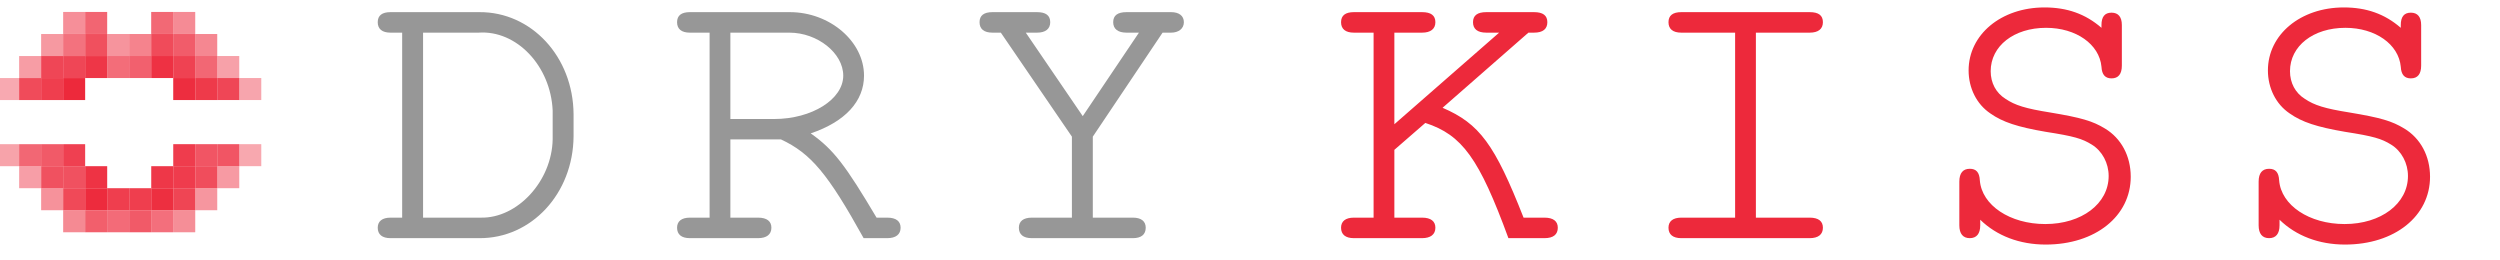
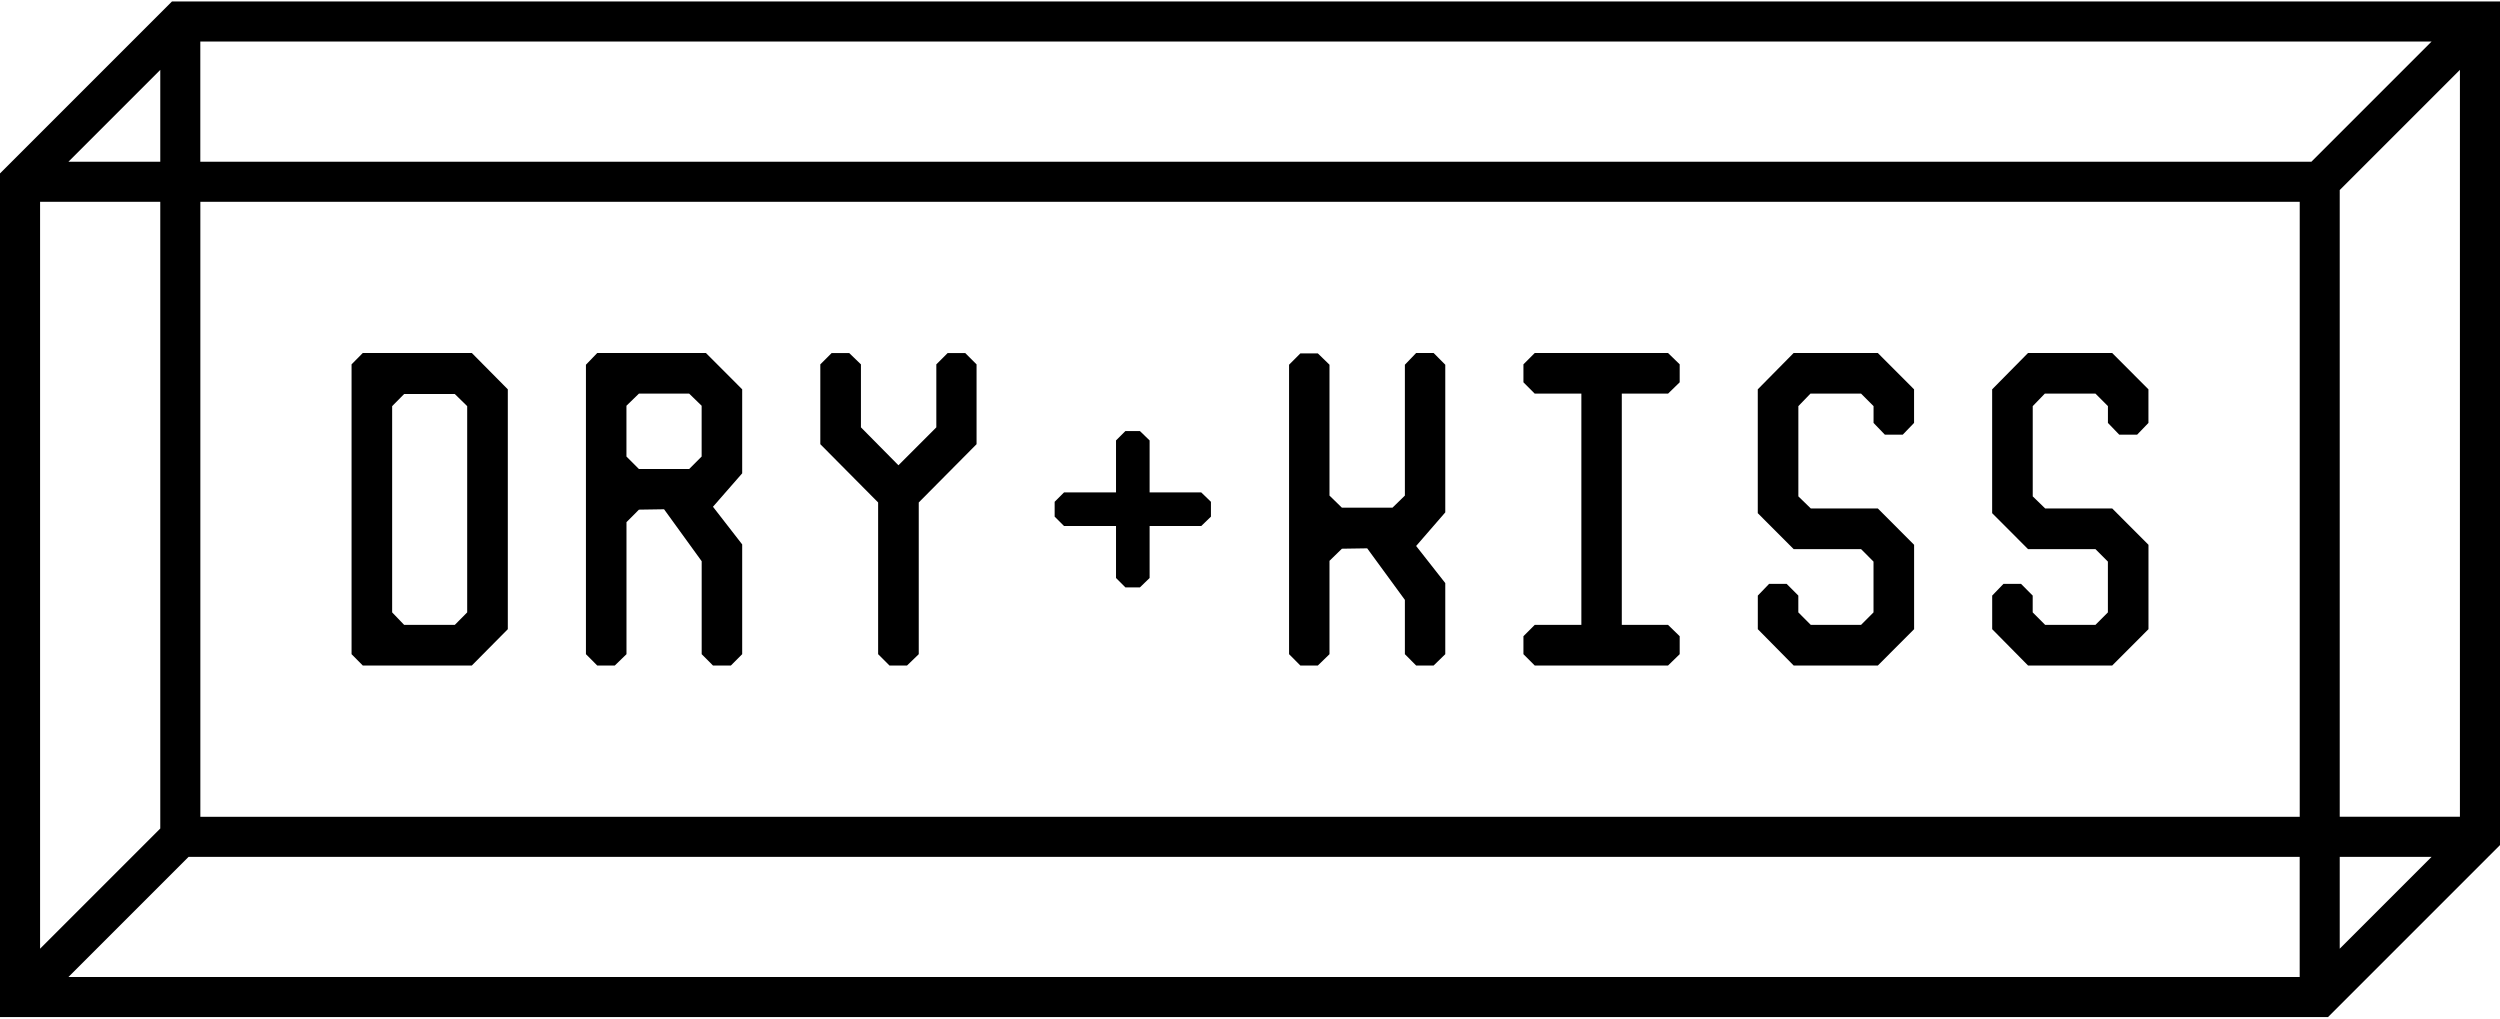
- <svg xmlns="http://www.w3.org/2000/svg" enable-background="new 0 0 299 31" height="31" viewBox="0 0 299 31" width="299">
-   <path d="m43.349-2.188h331.202v61.655h-331.202z" fill="none" />
-   <text fill="#979797" font-family="'Courier'" font-size="48" letter-spacing="7" transform="translate(43.3486 28.4834)">DRY</text>
-   <g fill="#ed293b">
-     <text font-family="'Courier'" font-size="48" letter-spacing="7" transform="translate(158.5625 28.4834)">KISS</text>
-     <path d="m7.555 25.146h2.632v2.634h-2.632z" opacity=".55" />
-     <path d="m10.188 25.148h2.631v2.632h-2.631z" opacity=".75" />
-     <path d="m12.818 25.146h2.633v2.634h-2.633z" opacity=".69" />
-     <path d="m15.451 25.146h2.634v2.634h-2.634z" opacity=".77" />
-     <path d="m18.085 25.148h2.631v2.632h-2.631z" opacity=".67" />
-     <path d="m20.716 25.146h2.634v2.634h-2.634z" opacity=".53" />
-     <path d="m4.922 22.509h2.633v2.634h-2.633z" opacity=".51" />
-     <path d="m7.555 22.509h2.632v2.634h-2.632z" opacity=".85" />
-     <path d="m10.187 22.509h2.633v2.634h-2.633z" opacity=".99" />
-     <path d="m12.818 22.509h2.633v2.634h-2.633z" opacity=".9" />
-     <path d="m15.453 22.509h2.632v2.634h-2.632z" opacity=".9" />
-     <path d="m18.085 22.509h2.631v2.634h-2.631z" opacity=".97" />
-     <path d="m20.718 22.509h2.632v2.632h-2.632z" opacity=".87" />
-     <path d="m23.35 22.509h2.633v2.634h-2.633z" opacity=".49" />
-     <path d="m2.289 19.876h2.633v2.633h-2.633z" opacity=".45" />
-     <path d="m4.924 19.877h2.631v2.632h-2.631z" opacity=".81" />
-     <path d="m7.555 19.876h2.632v2.633h-2.632z" opacity=".81" />
-     <path d="m10.187 19.876h2.633v2.633h-2.633z" opacity=".95" />
-     <path d="m18.088 19.876h2.632v2.632h-2.632z" opacity=".93" />
-     <path d="m20.718 19.874h2.633v2.634h-2.633z" opacity=".91" />
-     <path d="m23.353 19.874h2.632v2.632h-2.632z" opacity=".83" />
-     <path d="m25.982 19.874h2.635v2.634h-2.635z" opacity=".47" />
-     <path d="m-.347 17.244h2.634v2.632h-2.634z" opacity=".43" />
-     <path d="m2.287 17.244h2.632v2.632h-2.632z" opacity=".71" />
-     <path d="m4.919 17.244h2.633v2.632h-2.633z" opacity=".77" />
-     <path d="m7.552 17.244h2.632v2.632h-2.632z" opacity=".89" />
-     <path d="m20.72 17.242h2.631v2.632h-2.631z" opacity=".91" />
-     <path d="m23.351 17.242h2.634v2.632h-2.634z" opacity=".79" />
-     <path d="m25.984 17.242h2.633v2.631h-2.633z" opacity=".79" />
-     <path d="m28.616 17.242h2.633v2.632h-2.633z" opacity=".41" />
-     <path d="m20.716 1.429h2.634v2.633h-2.634z" opacity=".54" />
-     <path d="m18.083 1.429h2.632v2.633h-2.632z" opacity=".7" />
-     <path d="m15.45 6.7h2.633v2.633h-2.633z" opacity=".74" />
-     <path d="m12.818 6.7h2.633v2.633h-2.633z" opacity=".68" />
-     <path d="m10.187 1.429h2.632v2.633h-2.632z" opacity=".72" />
-     <path d="m7.554 1.429h2.633v2.633h-2.633z" opacity=".52" />
-     <path d="m23.348 4.068h2.633v2.633h-2.633z" opacity=".56" />
-     <path d="m20.716 4.068h2.632v2.632h-2.632z" opacity=".76" />
-     <path d="m18.083 4.068h2.633v2.633h-2.633z" opacity=".84" />
-     <path d="m15.45 4.068h2.635v2.633h-2.635z" opacity=".58" />
-     <path d="m12.818 4.068h2.632v2.632h-2.632z" opacity=".5" />
-     <path d="m10.187 4.068h2.632v2.633h-2.632z" opacity=".82" />
-     <path d="m7.554 4.068h2.631v2.633h-2.631z" opacity=".66" />
-     <path d="m4.92 4.068h2.634v2.633h-2.634z" opacity=".48" />
-     <path d="m25.98 6.7h2.634v2.633h-2.634z" opacity=".44" />
-     <path d="m23.348 6.7h2.632v2.633h-2.632z" opacity=".71" />
-     <path d="m20.716 6.7h2.635v2.631h-2.635z" opacity=".88" />
-     <path d="m18.083 6.7h2.633v2.633h-2.633z" opacity=".96" />
-     <path d="m10.184 6.703h2.631v2.632h-2.631z" opacity=".94" />
-     <path d="m7.552 6.703h2.632v2.632h-2.632z" opacity=".86" />
-     <path d="m4.919 6.703h2.631v2.632h-2.631z" opacity=".86" />
-     <path d="m2.287 6.703h2.632v2.632h-2.632z" opacity=".46" />
-     <path d="m28.616 9.333h2.633v2.633h-2.633z" opacity=".42" />
-     <path d="m25.982 9.333h2.634v2.632h-2.634z" opacity=".86" />
-     <path d="m23.351 9.333h2.634v2.633h-2.634z" opacity=".92" />
-     <path d="m20.718 9.333h2.633v2.633h-2.633z" opacity=".98" />
-     <path d="m7.552 9.335h2.632v2.631h-2.632z" />
-     <path d="m4.919 9.335h2.633v2.633h-2.633z" opacity=".9" />
-     <path d="m2.287 9.336h2.632v2.631h-2.632z" opacity=".84" />
-     <path d="m-.347 9.335h2.634v2.633h-2.634z" opacity=".4" />
+ <svg xmlns="http://www.w3.org/2000/svg" fill="none" height="66" viewBox="0 0 64 26" width="162">
+   <g fill="#000">
+     <path clip-rule="evenodd" d="m4.403 0h59.597v21.597l-4.403 4.403h-59.597v-21.597zm57.846 1.026h-57.121v3.077h54.044zm.725.725-3.077 3.077v16.044h3.077zm-.725 20.147h-2.352v2.352zm-3.377 3.077v-3.077h-54.044l-3.077 3.077zm-57.846-.725v-19.121h3.077v16.044zm4.103-3.377h53.744v-15.744h-53.744zm-1.026-16.769v-2.352l-2.352 2.352z" fill-rule="evenodd" />
+     <path d="m51.918 17-.918-.93v-.86l.289-.3h.449l.299.3v.43l.319.32h1.287l.319-.32v-1.3l-.319-.32h-1.726l-.918-.92v-3.17l.918-.93h2.155l.928.93v.86l-.289.3h-.459l-.289-.3v-.43l-.319-.32h-1.297l-.309.32v2.31l.319.31h1.716l.928.93v2.16l-.928.93z" />
+     <path d="m45.918 17-.918-.93v-.86l.289-.3h.449l.299.3v.43l.319.32h1.287l.319-.32v-1.3l-.319-.32h-1.726l-.918-.92v-3.17l.918-.93h2.155l.928.93v.86l-.289.3h-.459l-.289-.3v-.43l-.319-.32h-1.297l-.309.32v2.31l.319.31h1.716l.928.93v2.16l-.928.93z" />
+     <path d="m39.289 17-.289-.29v-.46l.289-.29h1.194v-5.92h-1.194l-.289-.29v-.46l.289-.29h3.413l.298.29v.46l-.298.29h-1.184v5.92h1.184l.298.29v.46l-.298.29z" />
+     <path d="m33.289 17-.289-.29v-7.41l.289-.29h.448l.298.29v3.35l.318.31h1.294l.318-.31v-3.35l.288-.3h.448l.298.3v3.78l-.746.86.746.95v1.82l-.298.29h-.448l-.288-.29v-1.39l-.965-1.32-.647.01-.318.31v2.39l-.298.29z" />
+     <path d="m28.81 15-.24-.24v-1.331h-1.331l-.24-.24v-.38l.24-.24h1.331v-1.331l.24-.24h.372l.248.24v1.331h1.322l.248.24v.38l-.248.24h-1.322v1.331l-.248.24z" />
+     <path d="m22.77 17-.29-.29v-3.884l-1.48-1.492v-2.043l.29-.29h.45l.3.29v1.612l.96.971.97-.971v-1.612l.29-.29h.45l.29.29v2.043l-1.48 1.492v3.884l-.3.29z" />
+     <path d="m15.289 17-.289-.29v-7.41l.289-.3h2.783l.928.93v2.15l-.748.856.748.964v2.81l-.289.29h-.459l-.289-.29v-2.38l-.963-1.33-.643.01-.319.32v3.38l-.299.29zm1.067-5.03h1.287l.319-.32v-1.3l-.319-.31h-1.287l-.319.31v1.3z" />
+     <path d="m9.287 17-.287-.29v-7.42l.287-.29h2.792l.921.93v6.14l-.921.93zm1.059-1.04h1.297l.317-.32v-5.28l-.317-.31h-1.297l-.307.31v5.28z" />
  </g>
</svg>
